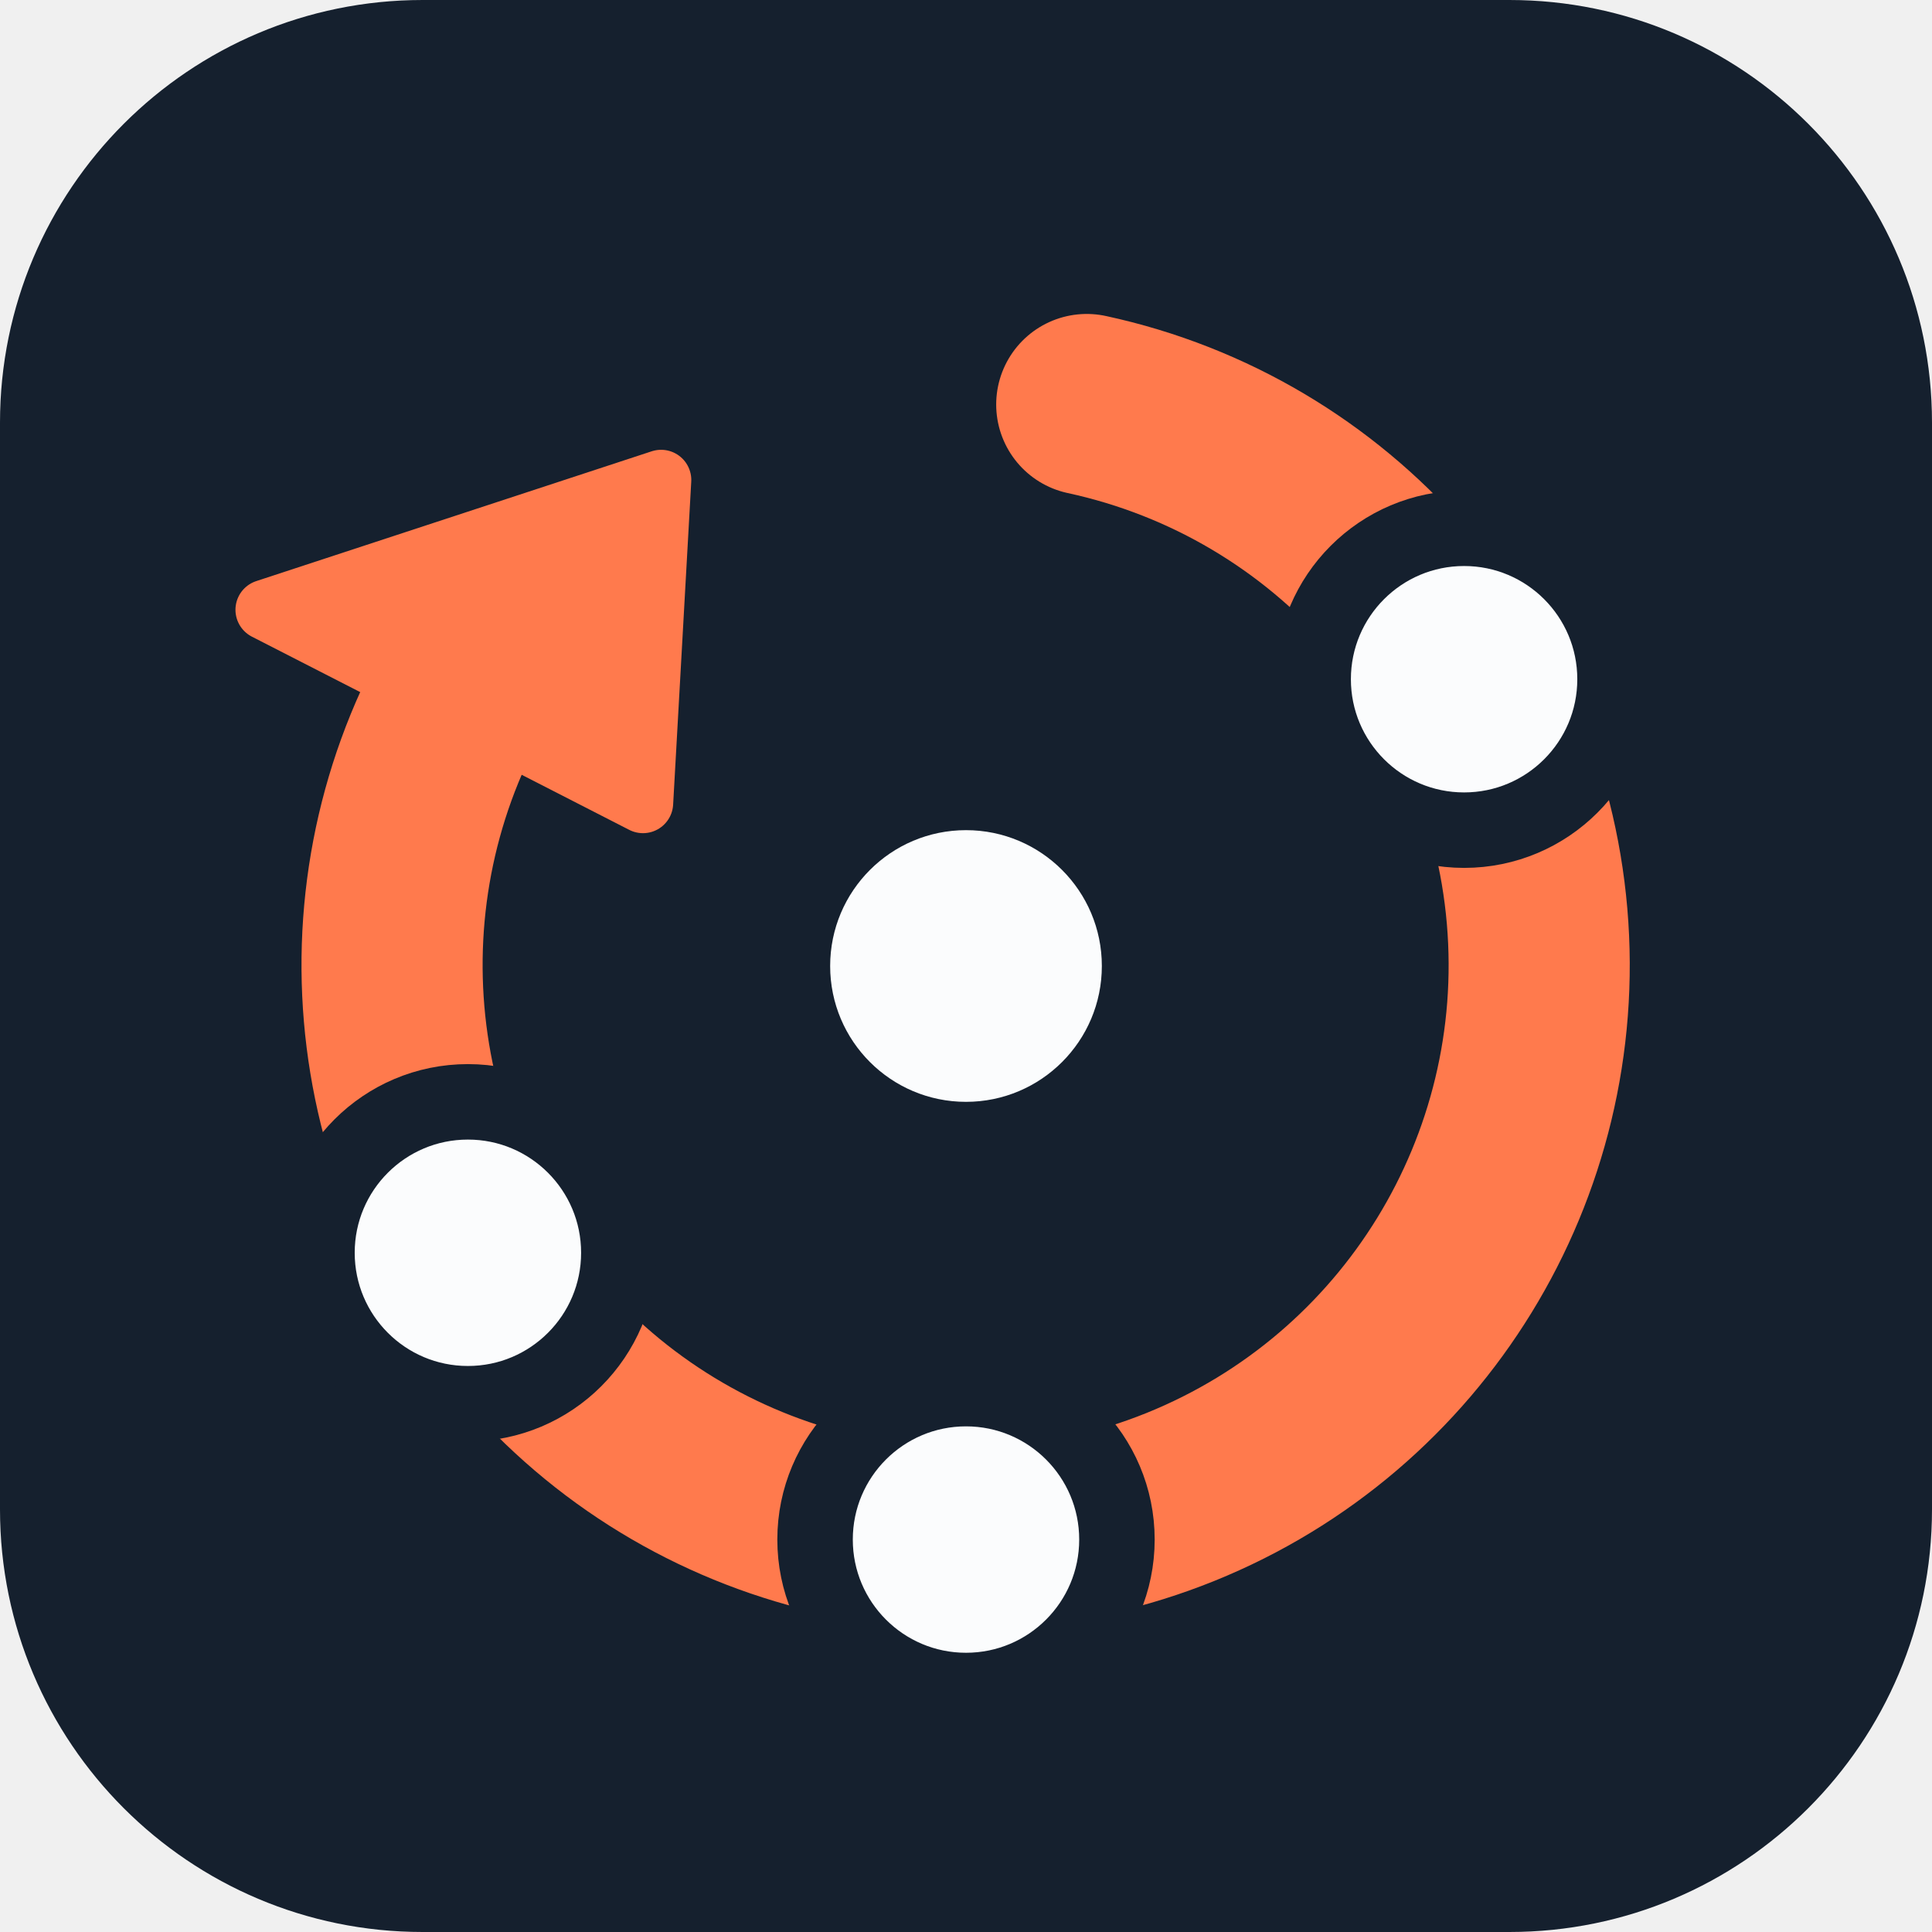
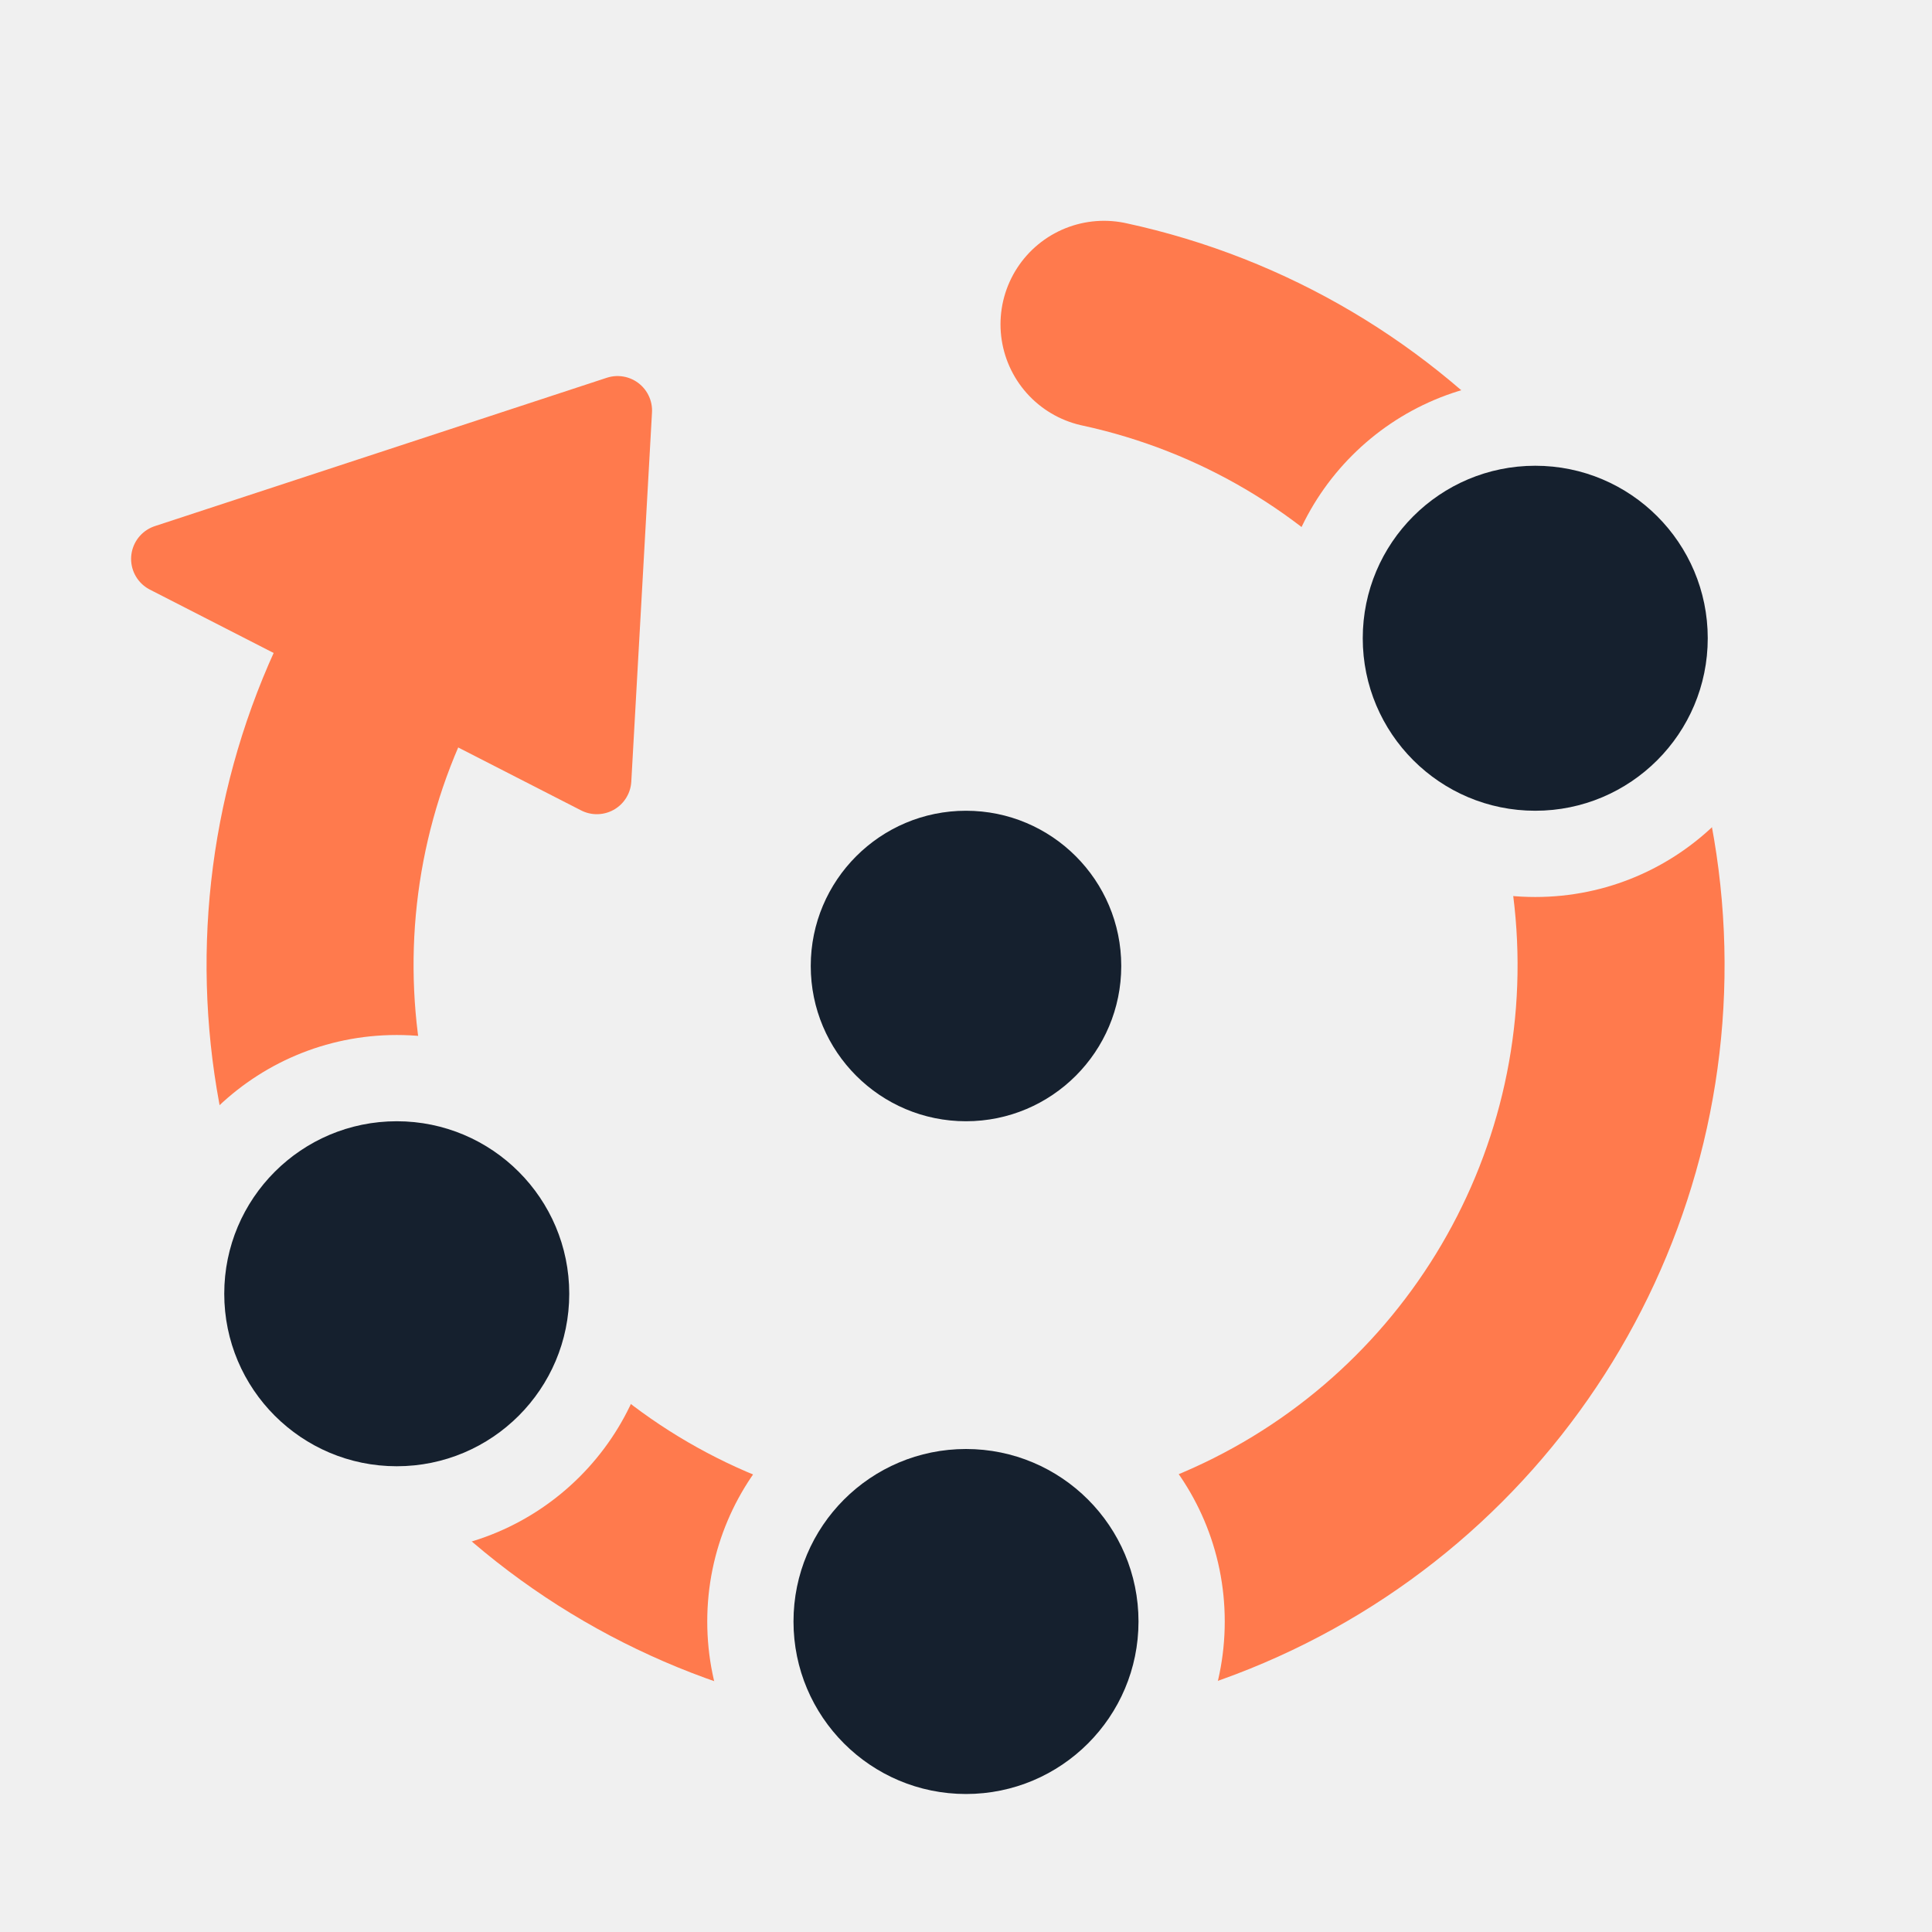
- <svg xmlns="http://www.w3.org/2000/svg" viewBox="0 0 64 64">
-   <rect width="64" height="64" rx="14" fill="#15202e" />
-   <path d="M36.0 13.4 A19 19 0 1 1 16.2 21.4" fill="none" stroke="#ff7a4d" stroke-width="6" stroke-linecap="round" />
-   <path d="M21.9 15.9 L8.8 20.2 L21.3 26.6 Z" fill="#ff7a4d" stroke="#ff7a4d" stroke-width="2" stroke-linejoin="round" />
-   <g fill="#fbfcfd" stroke="#15202e" stroke-width="2.5">
-     <circle cx="48.5" cy="22.5" r="5" />
-     <circle cx="32" cy="51" r="5" />
-     <circle cx="15.5" cy="41.5" r="5" />
+ <svg xmlns="http://www.w3.org/2000/svg" viewBox="4 4 56 56">
+   <style>
+     .ink { fill: #15202e; }
+     @media (prefers-color-scheme: dark) { .ink { fill: #fbfcfd; } }
+   </style>
+   <defs>
+     <mask id="gaps">
+       <rect x="0" y="0" width="64" height="64" fill="#fff" />
+       <circle cx="48.5" cy="22.5" r="7.5" fill="#000" />
+       <circle cx="32" cy="51" r="7.5" fill="#000" />
+       <circle cx="15.5" cy="41.5" r="7.5" fill="#000" />
+     </mask>
+   </defs>
+   <g mask="url(#gaps)">
+     <path d="M36.0 13.4 A19 19 0 1 1 16.2 21.4" fill="none" stroke="#ff7a4d" stroke-width="6" stroke-linecap="round" />
+     <path d="M21.9 15.9 L8.8 20.2 L21.3 26.6 Z" fill="#ff7a4d" stroke="#ff7a4d" stroke-width="2" stroke-linejoin="round" />
  </g>
-   <circle cx="32" cy="32" r="4.5" fill="#fbfcfd" />
+   <circle class="ink" cx="48.5" cy="22.5" r="5" />
+   <circle class="ink" cx="32" cy="51" r="5" />
+   <circle class="ink" cx="15.5" cy="41.5" r="5" />
+   <circle class="ink" cx="32" cy="32" r="4.5" />
</svg>
